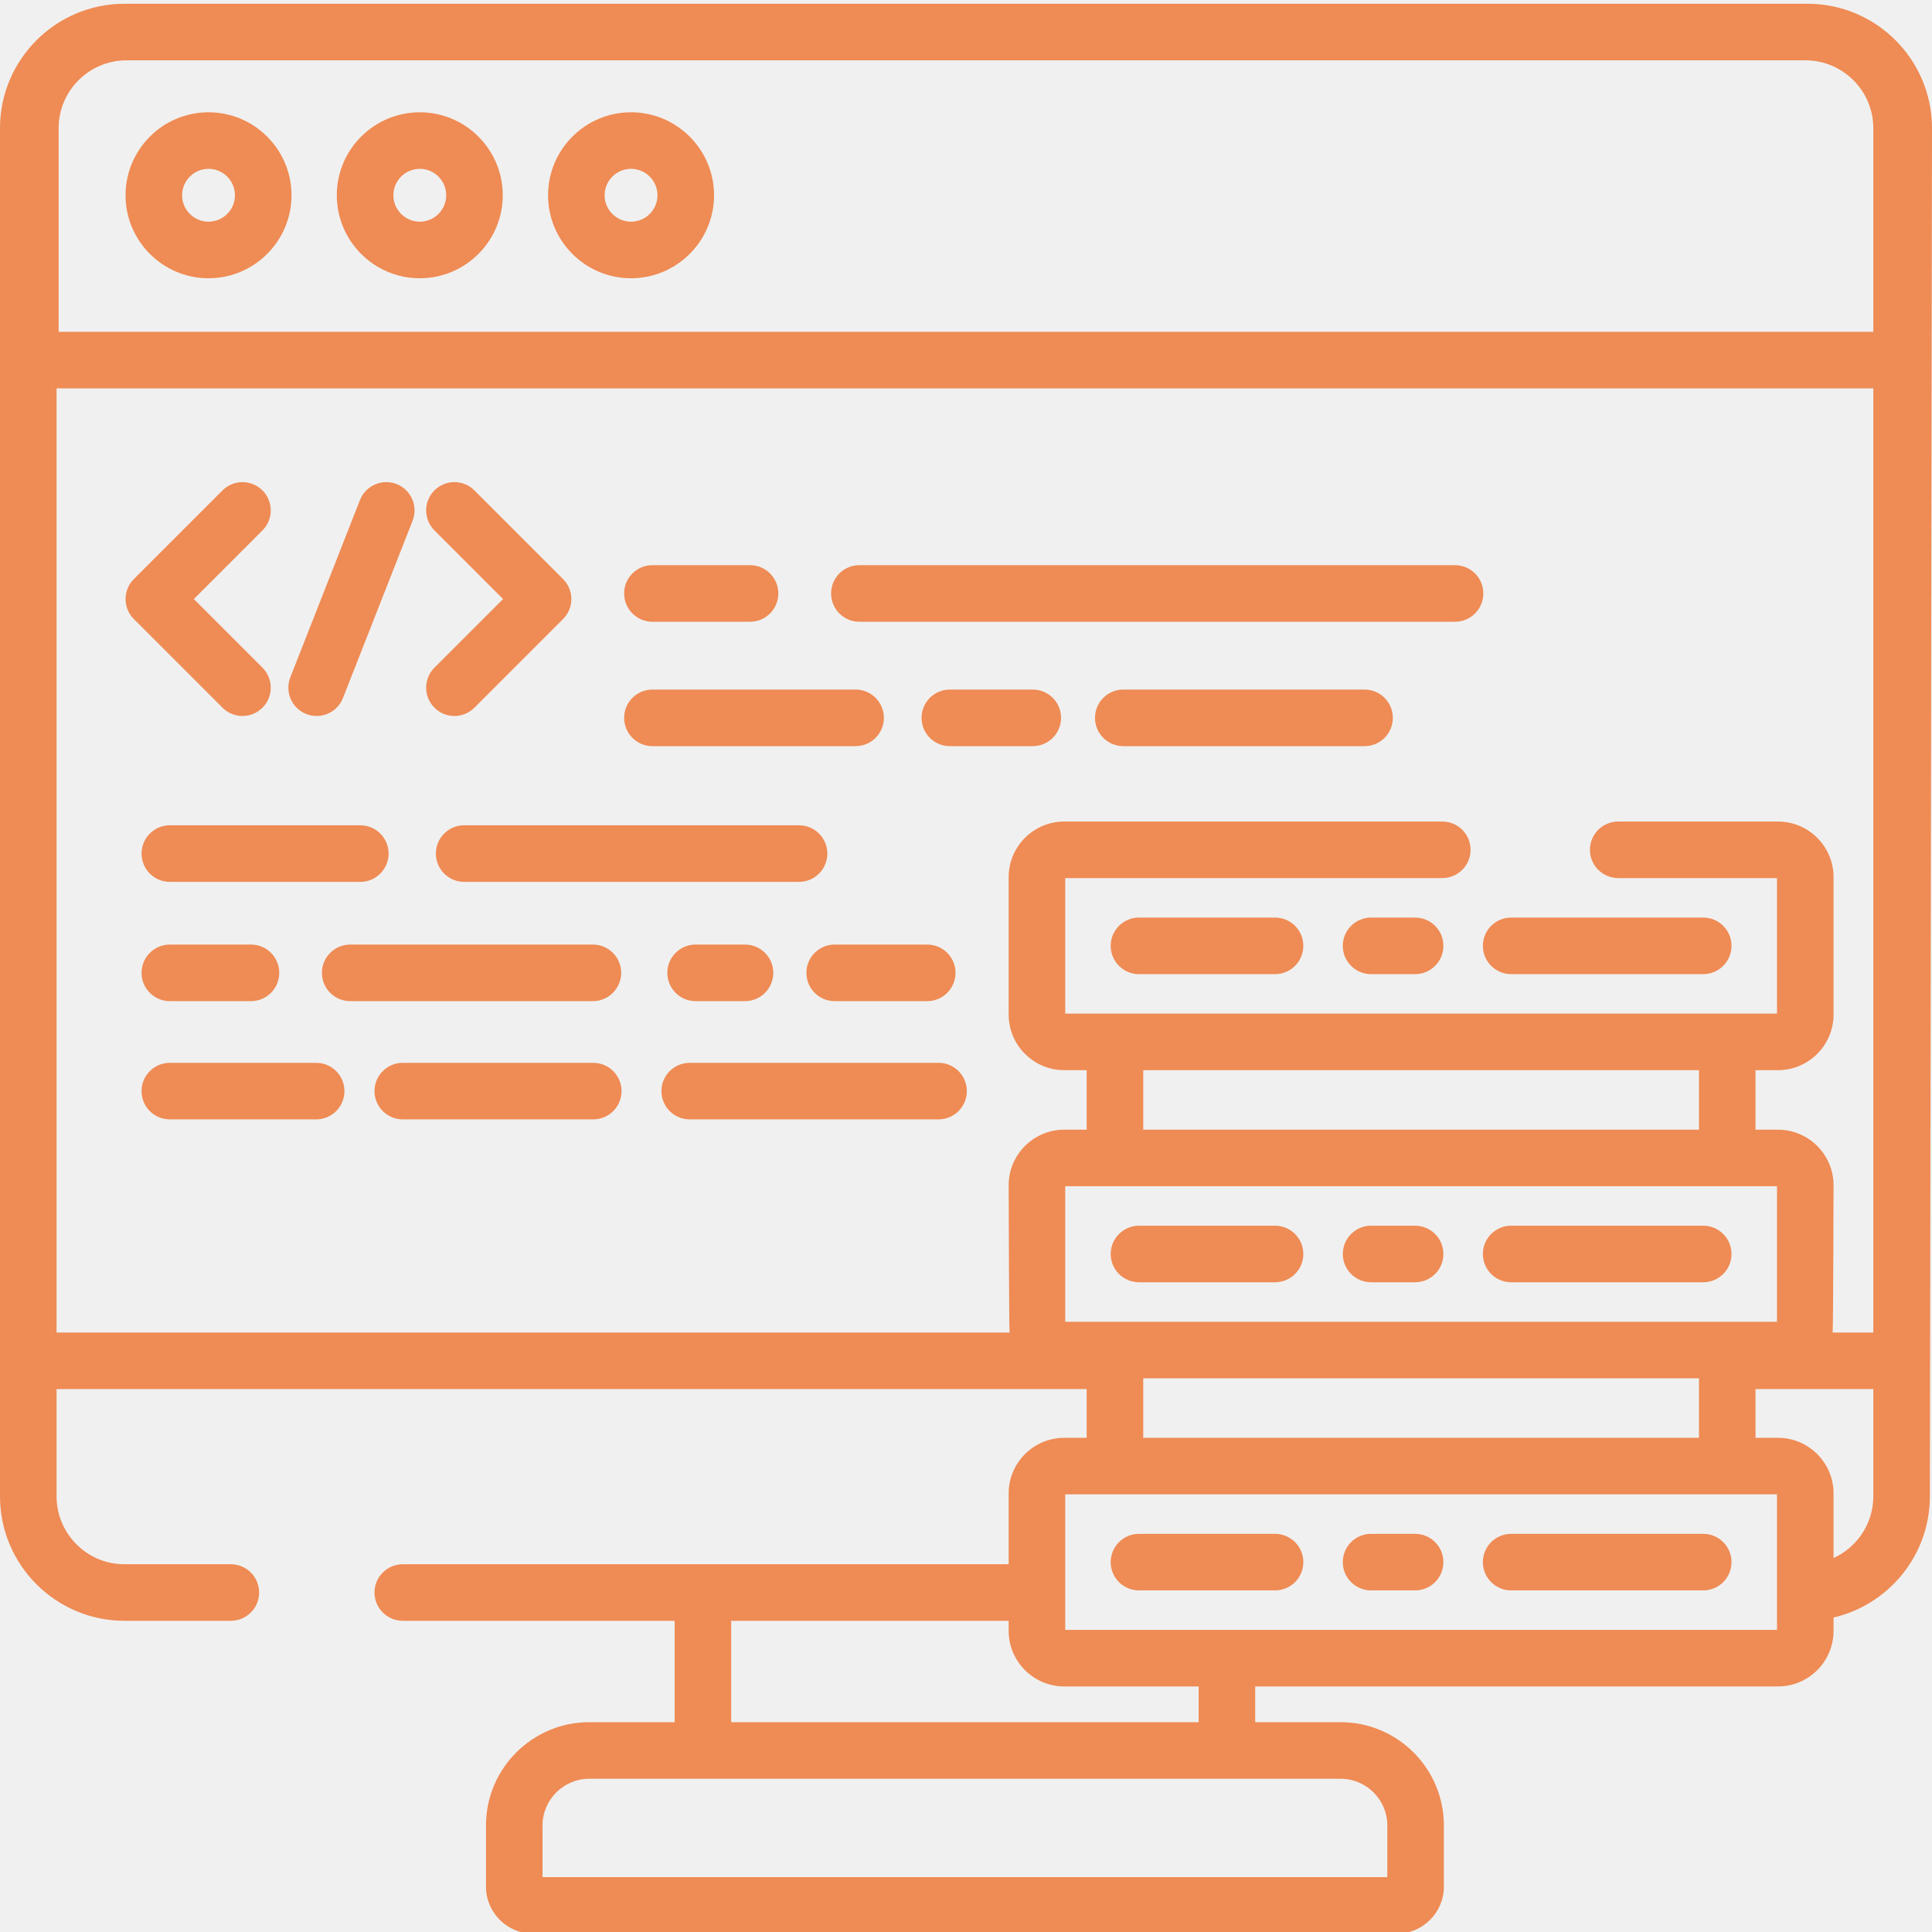
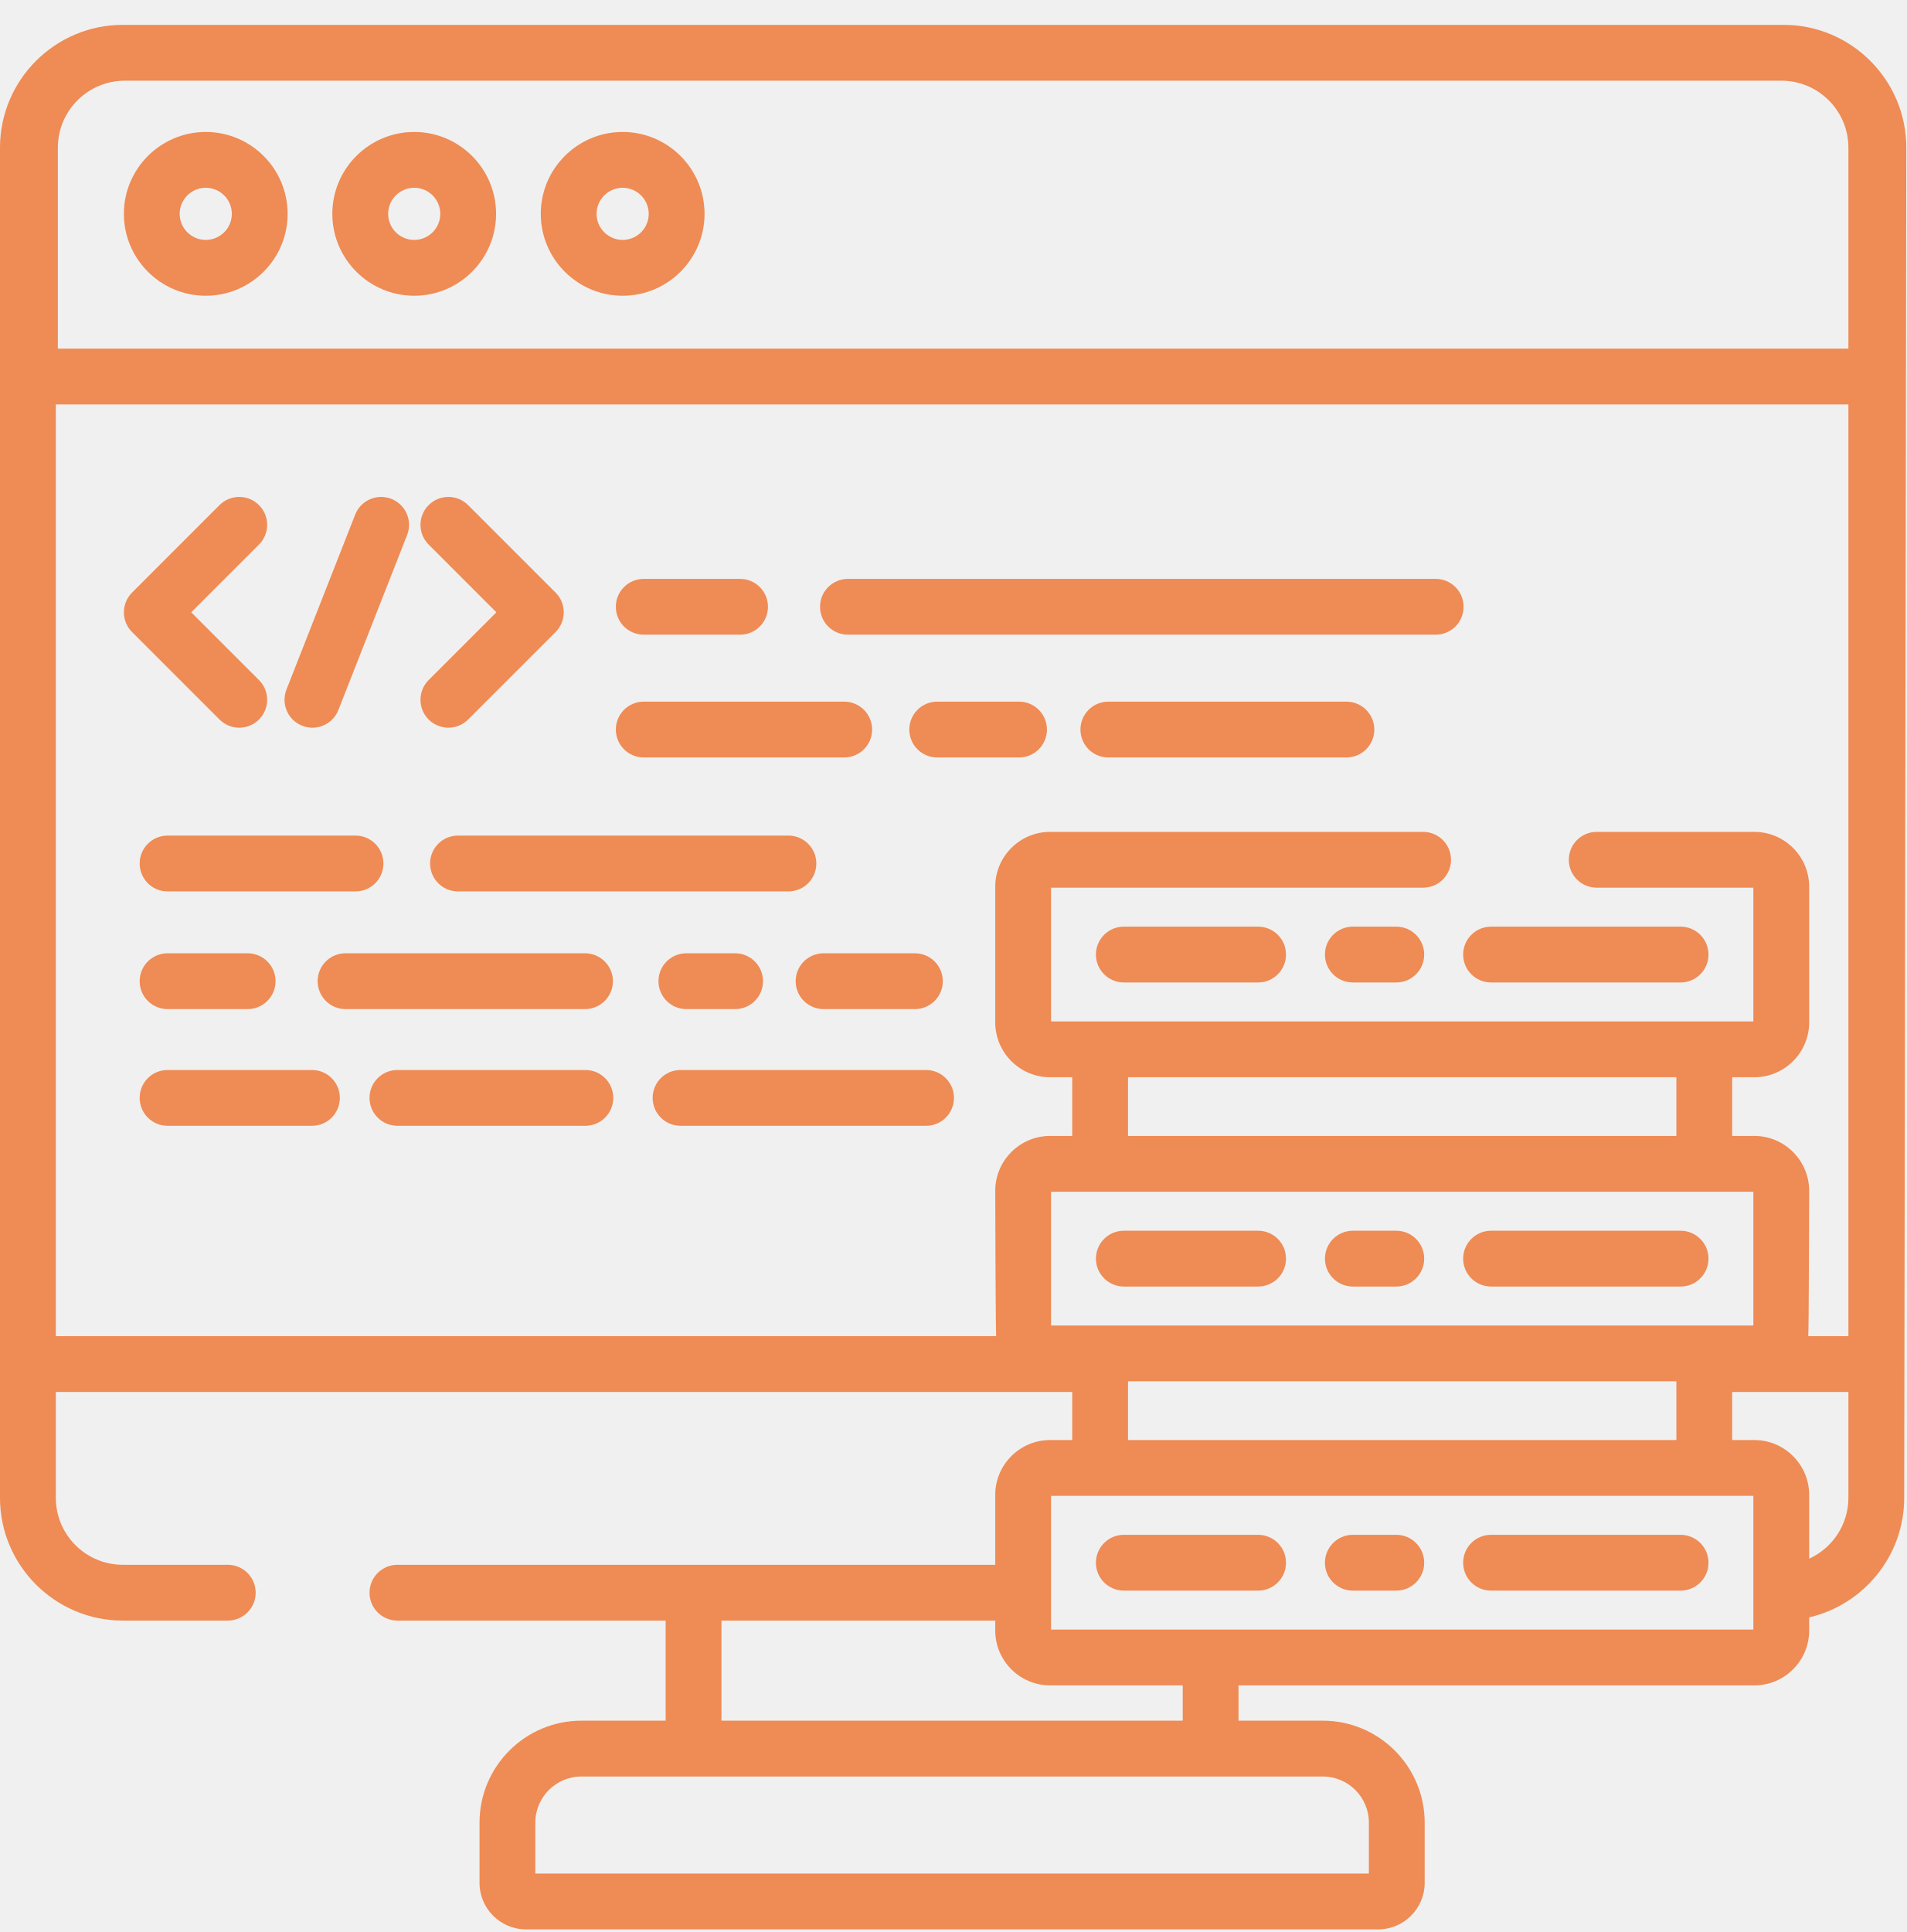
- <svg xmlns="http://www.w3.org/2000/svg" width="75" height="75" viewBox="0 0 75 75" fill="none">
-   <g clip-path="url(#clip0)">
-     <path d="M8.637 27.473C8.851 27.687 9.132 27.794 9.413 27.794C9.694 27.794 9.975 27.687 10.189 27.473C10.618 27.044 10.618 26.349 10.189 25.92L7.524 23.255L10.189 20.59C10.618 20.161 10.618 19.466 10.189 19.038C9.761 18.609 9.065 18.609 8.637 19.038L5.196 22.479C4.99 22.685 4.874 22.964 4.874 23.255C4.874 23.546 4.99 23.825 5.196 24.031L8.637 27.473Z" fill="#EF8B54" />
-     <path d="M19.529 23.255L16.864 25.92C16.436 26.349 16.436 27.044 16.865 27.473C17.079 27.687 17.36 27.794 17.641 27.794C17.922 27.794 18.203 27.687 18.416 27.473L21.858 24.031C22.287 23.602 22.287 22.907 21.858 22.479L18.416 19.037C17.988 18.609 17.293 18.609 16.865 19.037C16.436 19.466 16.436 20.161 16.865 20.59L19.529 23.255Z" fill="#EF8B54" />
-     <path d="M11.89 27.718C12.022 27.77 12.158 27.794 12.291 27.794C12.73 27.794 13.144 27.53 13.313 27.098L16.017 20.215C16.239 19.651 15.961 19.014 15.397 18.792C14.833 18.57 14.196 18.848 13.974 19.412L11.27 26.295C11.049 26.859 11.326 27.497 11.89 27.718Z" fill="#EF8B54" />
-     <path d="M6.593 34.234H13.988C14.594 34.234 15.085 33.742 15.085 33.136C15.085 32.53 14.594 32.038 13.988 32.038H6.593C5.986 32.038 5.495 32.53 5.495 33.136C5.495 33.742 5.986 34.234 6.593 34.234Z" fill="#EF8B54" />
-     <path d="M31.019 32.038H18.018C17.412 32.038 16.921 32.53 16.921 33.136C16.921 33.742 17.412 34.234 18.018 34.234H31.019C31.625 34.234 32.117 33.742 32.117 33.136C32.117 32.53 31.625 32.038 31.019 32.038Z" fill="#EF8B54" />
-     <path d="M6.593 38.864H9.743C10.349 38.864 10.841 38.372 10.841 37.765C10.841 37.16 10.349 36.668 9.743 36.668H6.593C5.986 36.668 5.495 37.16 5.495 37.765C5.495 38.372 5.986 38.864 6.593 38.864Z" fill="#EF8B54" />
-     <path d="M27.003 36.668C26.397 36.668 25.906 37.16 25.906 37.765C25.906 38.372 26.397 38.864 27.003 38.864H28.921C29.528 38.864 30.019 38.372 30.019 37.765C30.019 37.16 29.528 36.668 28.921 36.668H27.003Z" fill="#EF8B54" />
-     <path d="M24.114 37.765C24.114 37.16 23.622 36.668 23.017 36.668H13.595C12.988 36.668 12.497 37.16 12.497 37.765C12.497 38.372 12.988 38.864 13.595 38.864H23.017C23.622 38.864 24.114 38.372 24.114 37.765Z" fill="#EF8B54" />
-     <path d="M31.304 37.765C31.304 38.372 31.796 38.864 32.402 38.864H35.995C36.601 38.864 37.093 38.372 37.093 37.765C37.093 37.16 36.601 36.668 35.995 36.668H32.402C31.796 36.668 31.304 37.16 31.304 37.765Z" fill="#EF8B54" />
-     <path d="M25.327 24.136H29.116C29.723 24.136 30.214 23.644 30.214 23.037C30.214 22.431 29.723 21.94 29.116 21.94H25.327C24.72 21.94 24.229 22.431 24.229 23.037C24.229 23.644 24.72 24.136 25.327 24.136Z" fill="#EF8B54" />
-     <path d="M33.361 24.136H56.484C57.091 24.136 57.582 23.644 57.582 23.037C57.582 22.431 57.091 21.94 56.484 21.94H33.361C32.754 21.94 32.263 22.431 32.263 23.037C32.263 23.644 32.754 24.136 33.361 24.136Z" fill="#EF8B54" />
-     <path d="M52.972 26.769H43.605C42.999 26.769 42.508 27.261 42.508 27.867C42.508 28.473 42.999 28.965 43.605 28.965H52.972C53.578 28.965 54.07 28.473 54.07 27.867C54.07 27.261 53.578 26.769 52.972 26.769Z" fill="#EF8B54" />
-     <path d="M40.093 26.769H36.873C36.266 26.769 35.775 27.261 35.775 27.867C35.775 28.473 36.266 28.965 36.873 28.965H40.093C40.699 28.965 41.19 28.473 41.19 27.867C41.19 27.261 40.699 26.769 40.093 26.769Z" fill="#EF8B54" />
-     <path d="M25.327 28.965H33.214C33.82 28.965 34.312 28.473 34.312 27.867C34.312 27.261 33.82 26.769 33.214 26.769H25.327C24.72 26.769 24.229 27.261 24.229 27.867C24.229 28.473 24.72 28.965 25.327 28.965Z" fill="#EF8B54" />
-     <path d="M23.03 41.259H15.636C15.03 41.259 14.538 41.75 14.538 42.356C14.538 42.962 15.03 43.454 15.636 43.454H23.03C23.636 43.454 24.128 42.962 24.128 42.356C24.128 41.75 23.636 41.259 23.03 41.259Z" fill="#EF8B54" />
-     <path d="M12.274 41.259H6.593C5.986 41.259 5.495 41.75 5.495 42.356C5.495 42.962 5.986 43.454 6.593 43.454H12.274C12.88 43.454 13.371 42.962 13.371 42.356C13.371 41.75 12.88 41.259 12.274 41.259Z" fill="#EF8B54" />
-     <path d="M36.434 41.259H26.775C26.168 41.259 25.677 41.75 25.677 42.356C25.677 42.962 26.168 43.454 26.775 43.454H36.434C37.04 43.454 37.532 42.962 37.532 42.356C37.532 41.75 37.04 41.259 36.434 41.259Z" fill="#EF8B54" />
-     <path d="M49.497 35.62H44.215C43.609 35.62 43.117 36.112 43.117 36.718C43.117 37.324 43.609 37.816 44.215 37.816H49.497C50.104 37.816 50.595 37.324 50.595 36.718C50.595 36.112 50.104 35.62 49.497 35.62Z" fill="#EF8B54" />
-     <path d="M58.663 37.816H66.119C66.726 37.816 67.217 37.324 67.217 36.718C67.217 36.112 66.726 35.62 66.119 35.62H58.663C58.056 35.62 57.565 36.112 57.565 36.718C57.565 37.324 58.057 37.816 58.663 37.816Z" fill="#EF8B54" />
-     <path d="M54.934 35.62H53.225C52.619 35.62 52.127 36.112 52.127 36.718C52.127 37.324 52.619 37.816 53.225 37.816H54.934C55.541 37.816 56.032 37.324 56.032 36.718C56.032 36.112 55.541 35.62 54.934 35.62Z" fill="#EF8B54" />
-     <path d="M44.215 49.777H49.497C50.104 49.777 50.595 49.286 50.595 48.68C50.595 48.074 50.104 47.582 49.497 47.582H44.215C43.609 47.582 43.117 48.074 43.117 48.68C43.117 49.286 43.609 49.777 44.215 49.777Z" fill="#EF8B54" />
-     <path d="M58.663 49.777H66.119C66.726 49.777 67.217 49.286 67.217 48.68C67.217 48.074 66.726 47.582 66.119 47.582H58.663C58.056 47.582 57.565 48.074 57.565 48.68C57.565 49.286 58.057 49.777 58.663 49.777Z" fill="#EF8B54" />
-     <path d="M53.226 49.777H54.934C55.541 49.777 56.032 49.286 56.032 48.68C56.032 48.074 55.541 47.582 54.934 47.582H53.226C52.619 47.582 52.128 48.074 52.128 48.68C52.128 49.286 52.619 49.777 53.226 49.777Z" fill="#EF8B54" />
-     <path d="M49.497 59.544H44.215C43.609 59.544 43.117 60.036 43.117 60.642C43.117 61.248 43.609 61.739 44.215 61.739H49.497C50.104 61.739 50.595 61.248 50.595 60.642C50.595 60.036 50.104 59.544 49.497 59.544Z" fill="#EF8B54" />
-     <path d="M66.119 59.544H58.663C58.056 59.544 57.565 60.036 57.565 60.642C57.565 61.248 58.056 61.739 58.663 61.739H66.119C66.726 61.739 67.217 61.248 67.217 60.642C67.217 60.036 66.726 59.544 66.119 59.544Z" fill="#EF8B54" />
-     <path d="M54.934 59.544H53.225C52.619 59.544 52.127 60.036 52.127 60.642C52.127 61.248 52.619 61.739 53.225 61.739H54.934C55.541 61.739 56.032 61.248 56.032 60.642C56.032 60.036 55.541 59.544 54.934 59.544Z" fill="#EF8B54" />
-     <path d="M70.17 0.146H4.831C2.168 0.146 0 2.313 0 4.977V58.088C0 60.752 2.168 62.919 4.831 62.919H8.962C9.568 62.919 10.059 62.428 10.059 61.821C10.059 61.215 9.568 60.724 8.962 60.724H4.831C3.378 60.724 2.196 59.541 2.196 58.088V53.924H42.185V55.816H41.315C40.124 55.816 39.156 56.784 39.156 57.975V60.724H15.636C15.03 60.724 14.538 61.215 14.538 61.821C14.538 62.428 15.03 62.919 15.636 62.919H26.189V66.855H22.875C20.664 66.855 18.866 68.654 18.866 70.865V73.236C18.866 74.245 19.686 75.065 20.695 75.065H54.222C55.23 75.065 56.051 74.245 56.051 73.236V70.865C56.051 68.654 54.253 66.855 52.042 66.855H48.727V65.468H69.02C70.21 65.468 71.178 64.499 71.178 63.309V62.792C73.317 62.295 74.917 60.376 74.917 58.088L75 4.977C75 2.313 72.833 0.146 70.17 0.146ZM41.352 51.311V46.049H68.983V51.311H41.352ZM44.38 43.854V41.544H65.954V43.854H44.38ZM65.954 53.506V55.816H44.38V53.506H65.954ZM28.384 62.919H39.156V63.309C39.156 64.499 40.124 65.468 41.315 65.468H46.532V66.855H28.384V62.919ZM52.042 69.051C53.042 69.051 53.856 69.865 53.856 70.865V72.87H21.061V70.865C21.061 69.865 21.875 69.051 22.875 69.051H52.042ZM68.983 63.272H41.352V58.011H68.983V63.272ZM72.722 58.088C72.722 59.151 72.088 60.067 71.178 60.483V57.974C71.178 56.784 70.21 55.816 69.02 55.816H68.149V53.924H72.722V58.088ZM72.722 51.729H71.142C71.165 51.605 71.178 46.013 71.178 46.013C71.178 44.822 70.21 43.854 69.02 43.854H68.149V41.544H69.02C70.21 41.544 71.178 40.575 71.178 39.385V34.051C71.178 32.86 70.21 31.892 69.02 31.892H62.82C62.213 31.892 61.722 32.383 61.722 32.99C61.722 33.596 62.213 34.087 62.82 34.087H68.983V39.349H41.352V34.087H55.99C56.596 34.087 57.087 33.596 57.087 32.99C57.087 32.383 56.596 31.892 55.99 31.892H41.315C40.124 31.892 39.156 32.86 39.156 34.051V39.385C39.156 40.575 40.124 41.544 41.315 41.544H42.185V43.854H41.315C40.124 43.854 39.156 44.822 39.156 46.013C39.156 46.013 39.17 51.605 39.192 51.729H2.196V15.077H72.722V51.729ZM72.722 12.882H2.276V4.977C2.276 3.524 3.458 2.342 4.912 2.342H70.086C71.54 2.342 72.722 3.524 72.722 4.977V12.882Z" fill="#EF8B54" />
-     <path d="M8.095 4.359C6.319 4.359 4.874 5.804 4.874 7.58C4.874 9.356 6.319 10.802 8.095 10.802C9.871 10.802 11.316 9.356 11.316 7.58C11.316 5.804 9.871 4.359 8.095 4.359ZM8.095 8.606C7.53 8.606 7.069 8.146 7.069 7.58C7.069 7.015 7.53 6.554 8.095 6.554C8.661 6.554 9.121 7.015 9.121 7.58C9.121 8.146 8.661 8.606 8.095 8.606Z" fill="#EF8B54" />
-     <path d="M16.297 4.359C14.52 4.359 13.075 5.804 13.075 7.58C13.075 9.356 14.52 10.802 16.297 10.802C18.073 10.802 19.517 9.356 19.517 7.58C19.517 5.804 18.072 4.359 16.297 4.359ZM16.297 8.606C15.731 8.606 15.271 8.146 15.271 7.58C15.271 7.015 15.731 6.554 16.297 6.554C16.862 6.554 17.322 7.015 17.322 7.58C17.322 8.146 16.862 8.606 16.297 8.606Z" fill="#EF8B54" />
-     <path d="M24.497 4.359C22.721 4.359 21.276 5.804 21.276 7.58C21.276 9.356 22.721 10.802 24.497 10.802C26.273 10.802 27.719 9.356 27.719 7.58C27.719 5.804 26.273 4.359 24.497 4.359ZM24.497 8.606C23.932 8.606 23.471 8.146 23.471 7.58C23.471 7.015 23.932 6.554 24.497 6.554C25.063 6.554 25.523 7.015 25.523 7.58C25.523 8.146 25.063 8.606 24.497 8.606Z" fill="#EF8B54" />
-   </g>
-   <defs>
-     <clipPath id="clip0">
-       <rect width="75" height="75" fill="white" />
-     </clipPath>
-   </defs>
+ <svg xmlns="http://www.w3.org/2000/svg" width="75" height="76" viewBox="0 0 75 76" fill="none">
+   <path fill-rule="evenodd" clip-rule="evenodd" d="M70.17 0.978H4.831C2.168 0.978 0 3.145 0 5.809V58.92C0 61.583 2.168 63.75 4.831 63.75H8.962C9.568 63.75 10.059 63.259 10.059 62.653C10.059 62.047 9.568 61.555 8.962 61.555H4.831C3.378 61.555 2.196 60.373 2.196 58.92V54.756H42.185V56.648H41.315C40.124 56.648 39.156 57.616 39.156 58.806V61.555H15.636C15.03 61.555 14.538 62.047 14.538 62.653C14.538 63.259 15.03 63.75 15.636 63.75H26.189V67.687H22.875C20.664 67.687 18.866 69.486 18.866 71.697V74.068C18.866 75.076 19.686 75.897 20.695 75.897H54.222C55.23 75.897 56.051 75.076 56.051 74.068V71.697C56.051 69.486 54.253 67.687 52.042 67.687H48.727V66.299H69.02C70.21 66.299 71.178 65.331 71.178 64.141V63.624C73.317 63.127 74.917 61.207 74.917 58.92L75 5.809C75 3.145 72.833 0.978 70.17 0.978ZM41.352 52.142V46.881H68.983V52.142H41.352ZM44.38 44.685V42.376H65.954V44.685H44.38ZM65.954 54.337V56.648H44.38V54.337H65.954ZM28.384 63.75H39.156V64.141C39.156 65.331 40.124 66.299 41.315 66.299H46.532V67.687H28.384V63.75ZM52.042 69.883C53.042 69.883 53.856 70.696 53.856 71.697V73.702H21.061V71.697C21.061 70.696 21.875 69.883 22.875 69.883H52.042ZM68.983 64.104H41.352V58.843H68.983V64.104ZM72.722 58.92C72.722 59.983 72.088 60.899 71.178 61.315V58.806C71.178 57.616 70.21 56.648 69.02 56.648H68.149V54.756H72.722V58.92ZM72.722 52.561H71.142C71.165 52.437 71.178 46.844 71.178 46.844C71.178 45.654 70.21 44.685 69.02 44.685H68.149V42.376H69.02C70.21 42.376 71.178 41.407 71.178 40.217V34.882C71.178 33.692 70.21 32.724 69.02 32.724H62.82C62.213 32.724 61.722 33.215 61.722 33.822C61.722 34.428 62.213 34.919 62.82 34.919H68.983V40.181H41.352V34.919H55.99C56.596 34.919 57.087 34.428 57.087 33.822C57.087 33.215 56.596 32.724 55.99 32.724H41.315C40.124 32.724 39.156 33.692 39.156 34.882V40.217C39.156 41.407 40.124 42.376 41.315 42.376H42.185V44.685H41.315C40.124 44.685 39.156 45.654 39.156 46.844C39.156 46.844 39.17 52.437 39.192 52.561H2.196V15.909H72.722V52.561ZM72.722 13.714H2.276V5.809C2.276 4.356 3.458 3.174 4.912 3.174H70.086C71.54 3.174 72.722 4.356 72.722 5.809V13.714ZM11.89 28.55C12.022 28.602 12.158 28.626 12.291 28.626C12.73 28.626 13.144 28.362 13.313 27.93L16.017 21.047C16.239 20.483 15.961 19.846 15.397 19.624C14.833 19.402 14.196 19.68 13.974 20.244L11.27 27.127C11.049 27.691 11.326 28.329 11.89 28.55ZM16.864 26.752L19.529 24.087L16.865 21.422C16.436 20.993 16.436 20.298 16.865 19.869C17.293 19.441 17.988 19.441 18.416 19.869L21.858 23.311C22.287 23.739 22.287 24.434 21.858 24.863L18.416 28.305C18.203 28.518 17.922 28.626 17.641 28.626C17.36 28.626 17.079 28.518 16.865 28.305C16.436 27.876 16.436 27.181 16.864 26.752ZM9.413 28.626C9.132 28.626 8.851 28.518 8.637 28.304L5.196 24.863C4.99 24.657 4.874 24.378 4.874 24.087C4.874 23.796 4.99 23.517 5.196 23.311L8.637 19.869C9.065 19.441 9.761 19.441 10.189 19.869C10.618 20.298 10.618 20.993 10.189 21.422L7.524 24.087L10.189 26.752C10.618 27.181 10.618 27.876 10.189 28.304C9.975 28.519 9.694 28.626 9.413 28.626ZM13.988 35.066H6.593C5.986 35.066 5.495 34.574 5.495 33.968C5.495 33.362 5.986 32.87 6.593 32.87H13.988C14.594 32.87 15.085 33.362 15.085 33.968C15.085 34.574 14.594 35.066 13.988 35.066ZM31.019 32.87H18.018C17.412 32.87 16.921 33.362 16.921 33.968C16.921 34.574 17.412 35.066 18.018 35.066H31.019C31.625 35.066 32.117 34.574 32.117 33.968C32.117 33.362 31.625 32.87 31.019 32.87ZM9.743 39.695H6.593C5.986 39.695 5.495 39.204 5.495 38.597C5.495 37.991 5.986 37.5 6.593 37.5H9.743C10.349 37.5 10.841 37.991 10.841 38.597C10.841 39.204 10.349 39.695 9.743 39.695ZM27.003 37.5C26.397 37.5 25.906 37.991 25.906 38.597C25.906 39.204 26.397 39.695 27.003 39.695H28.921C29.528 39.695 30.019 39.204 30.019 38.597C30.019 37.991 29.528 37.5 28.921 37.5H27.003ZM23.017 37.5C23.622 37.5 24.114 37.991 24.114 38.597C24.114 39.204 23.622 39.695 23.017 39.695H13.595C12.988 39.695 12.497 39.204 12.497 38.597C12.497 37.991 12.988 37.5 13.595 37.5H23.017ZM31.304 38.597C31.304 39.204 31.796 39.695 32.402 39.695H35.995C36.601 39.695 37.093 39.204 37.093 38.597C37.093 37.991 36.601 37.5 35.995 37.5H32.402C31.796 37.5 31.304 37.991 31.304 38.597ZM29.116 24.967H25.327C24.72 24.967 24.229 24.476 24.229 23.869C24.229 23.263 24.72 22.772 25.327 22.772H29.116C29.723 22.772 30.214 23.263 30.214 23.869C30.214 24.476 29.723 24.967 29.116 24.967ZM33.361 24.967H56.484C57.091 24.967 57.582 24.476 57.582 23.869C57.582 23.263 57.091 22.772 56.484 22.772H33.361C32.754 22.772 32.263 23.263 32.263 23.869C32.263 24.476 32.754 24.967 33.361 24.967ZM43.605 27.601H52.972C53.578 27.601 54.07 28.093 54.07 28.699C54.07 29.305 53.578 29.797 52.972 29.797H43.605C42.999 29.797 42.508 29.305 42.508 28.699C42.508 28.093 42.999 27.601 43.605 27.601ZM40.093 27.601H36.873C36.266 27.601 35.775 28.093 35.775 28.699C35.775 29.305 36.266 29.797 36.873 29.797H40.093C40.699 29.797 41.19 29.305 41.19 28.699C41.19 28.093 40.699 27.601 40.093 27.601ZM33.214 29.797H25.327C24.72 29.797 24.229 29.305 24.229 28.699C24.229 28.093 24.72 27.601 25.327 27.601H33.214C33.82 27.601 34.312 28.093 34.312 28.699C34.312 29.305 33.82 29.797 33.214 29.797ZM23.03 42.091H15.636C15.03 42.091 14.538 42.582 14.538 43.188C14.538 43.794 15.03 44.286 15.636 44.286H23.03C23.636 44.286 24.128 43.794 24.128 43.188C24.128 42.582 23.636 42.091 23.03 42.091ZM6.593 42.091H12.274C12.88 42.091 13.371 42.582 13.371 43.188C13.371 43.794 12.88 44.286 12.274 44.286H6.593C5.986 44.286 5.495 43.794 5.495 43.188C5.495 42.582 5.986 42.091 6.593 42.091ZM36.434 42.091H26.775C26.168 42.091 25.677 42.582 25.677 43.188C25.677 43.794 26.168 44.286 26.775 44.286H36.434C37.04 44.286 37.532 43.794 37.532 43.188C37.532 42.582 37.04 42.091 36.434 42.091ZM44.215 36.452H49.497C50.104 36.452 50.595 36.944 50.595 37.55C50.595 38.156 50.104 38.648 49.497 38.648H44.215C43.609 38.648 43.117 38.156 43.117 37.55C43.117 36.944 43.609 36.452 44.215 36.452ZM58.663 38.648H66.119C66.726 38.648 67.217 38.156 67.217 37.55C67.217 36.944 66.726 36.452 66.119 36.452H58.663C58.056 36.452 57.565 36.944 57.565 37.55C57.565 38.156 58.057 38.648 58.663 38.648ZM53.225 36.452H54.934C55.541 36.452 56.032 36.944 56.032 37.55C56.032 38.156 55.541 38.648 54.934 38.648H53.225C52.619 38.648 52.127 38.156 52.127 37.55C52.127 36.944 52.619 36.452 53.225 36.452ZM44.215 50.609H49.497C50.104 50.609 50.595 50.118 50.595 49.512C50.595 48.906 50.104 48.414 49.497 48.414H44.215C43.609 48.414 43.117 48.906 43.117 49.512C43.117 50.118 43.609 50.609 44.215 50.609ZM66.119 50.609H58.663C58.057 50.609 57.565 50.118 57.565 49.512C57.565 48.906 58.056 48.414 58.663 48.414H66.119C66.726 48.414 67.217 48.906 67.217 49.512C67.217 50.118 66.726 50.609 66.119 50.609ZM53.226 50.609H54.934C55.541 50.609 56.032 50.118 56.032 49.512C56.032 48.906 55.541 48.414 54.934 48.414H53.226C52.619 48.414 52.128 48.906 52.128 49.512C52.128 50.118 52.619 50.609 53.226 50.609ZM44.215 60.376H49.497C50.104 60.376 50.595 60.867 50.595 61.474C50.595 62.079 50.104 62.571 49.497 62.571H44.215C43.609 62.571 43.117 62.079 43.117 61.474C43.117 60.867 43.609 60.376 44.215 60.376ZM66.119 60.376H58.663C58.056 60.376 57.565 60.867 57.565 61.474C57.565 62.079 58.056 62.571 58.663 62.571H66.119C66.726 62.571 67.217 62.079 67.217 61.474C67.217 60.867 66.726 60.376 66.119 60.376ZM53.225 60.376H54.934C55.541 60.376 56.032 60.867 56.032 61.474C56.032 62.079 55.541 62.571 54.934 62.571H53.225C52.619 62.571 52.127 62.079 52.127 61.474C52.127 60.867 52.619 60.376 53.225 60.376ZM4.874 8.412C4.874 6.636 6.319 5.191 8.095 5.191C9.871 5.191 11.316 6.636 11.316 8.412C11.316 10.188 9.871 11.634 8.095 11.634C6.319 11.634 4.874 10.188 4.874 8.412ZM7.069 8.412C7.069 8.978 7.53 9.438 8.095 9.438C8.661 9.438 9.121 8.978 9.121 8.412C9.121 7.847 8.661 7.386 8.095 7.386C7.53 7.386 7.069 7.847 7.069 8.412ZM16.297 5.191C14.52 5.191 13.075 6.636 13.075 8.412C13.075 10.188 14.52 11.634 16.297 11.634C18.073 11.634 19.517 10.188 19.517 8.412C19.517 6.636 18.072 5.191 16.297 5.191ZM16.297 9.438C15.731 9.438 15.271 8.978 15.271 8.412C15.271 7.847 15.731 7.386 16.297 7.386C16.862 7.386 17.322 7.847 17.322 8.412C17.322 8.978 16.862 9.438 16.297 9.438ZM21.276 8.412C21.276 6.636 22.721 5.191 24.497 5.191C26.273 5.191 27.719 6.636 27.719 8.412C27.719 10.188 26.273 11.634 24.497 11.634C22.721 11.634 21.276 10.188 21.276 8.412ZM23.471 8.412C23.471 8.978 23.932 9.438 24.497 9.438C25.063 9.438 25.523 8.978 25.523 8.412C25.523 7.847 25.063 7.386 24.497 7.386C23.932 7.386 23.471 7.847 23.471 8.412Z" fill="#EF8B54" />
</svg>
